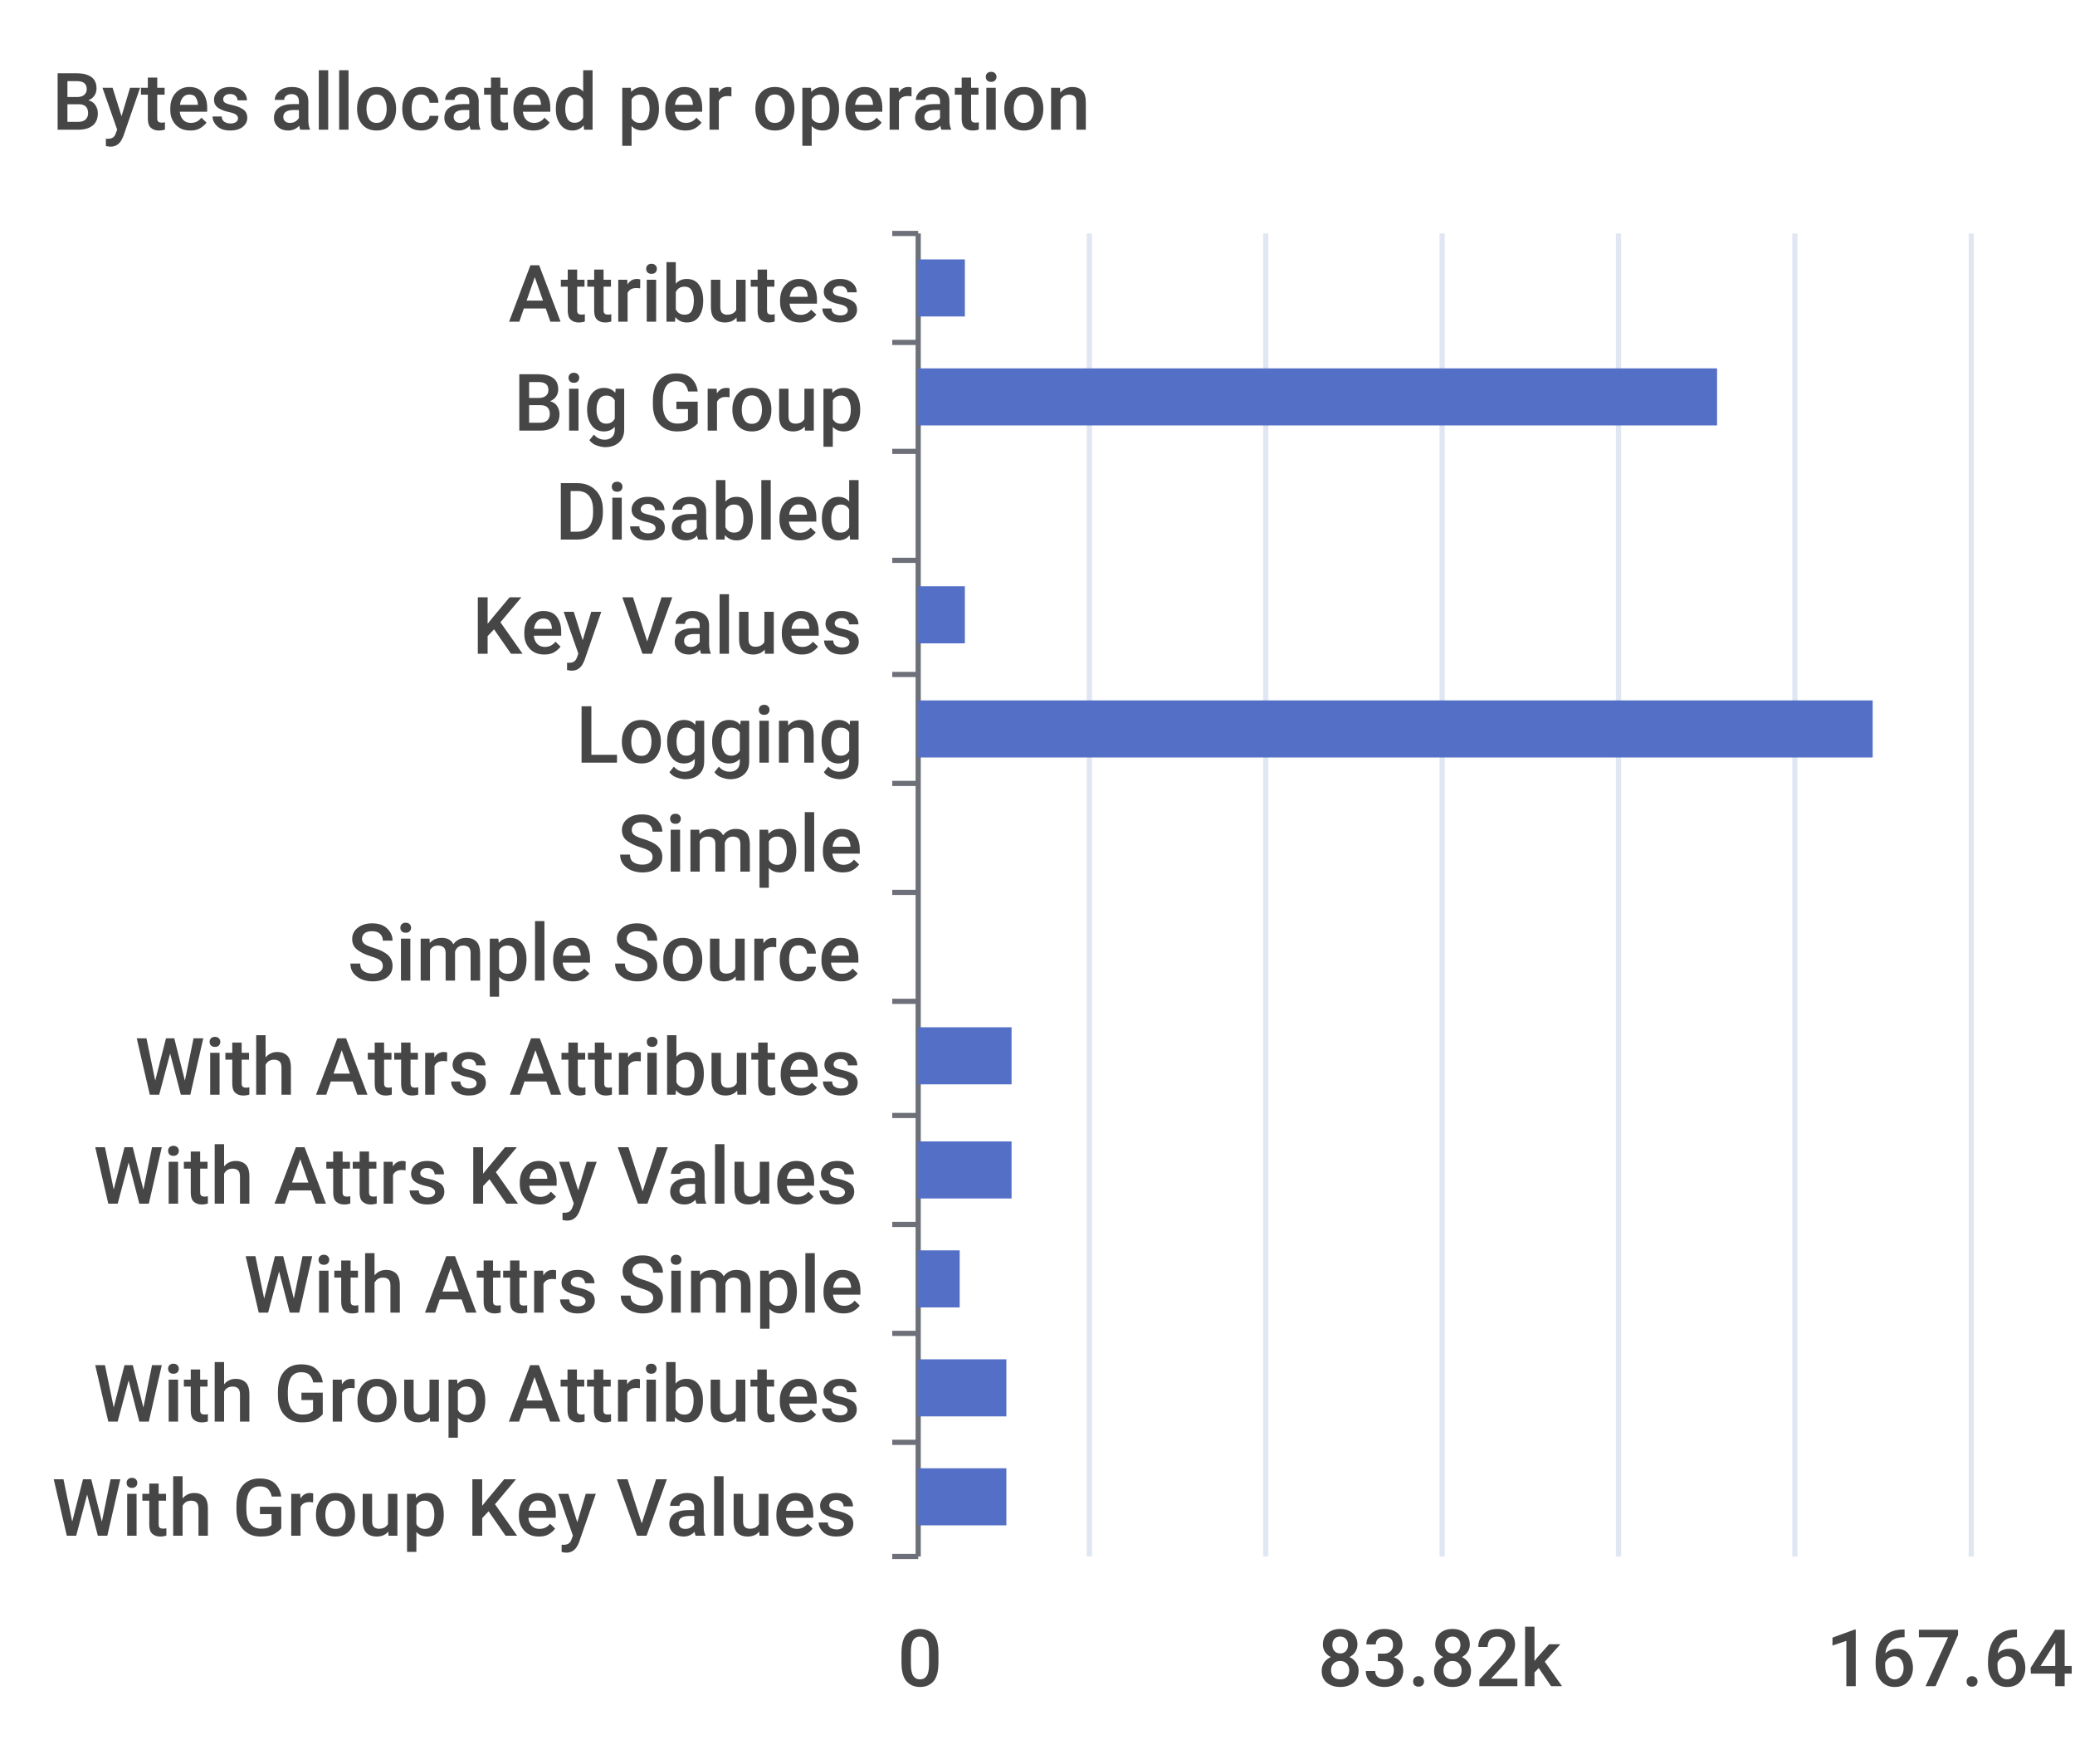
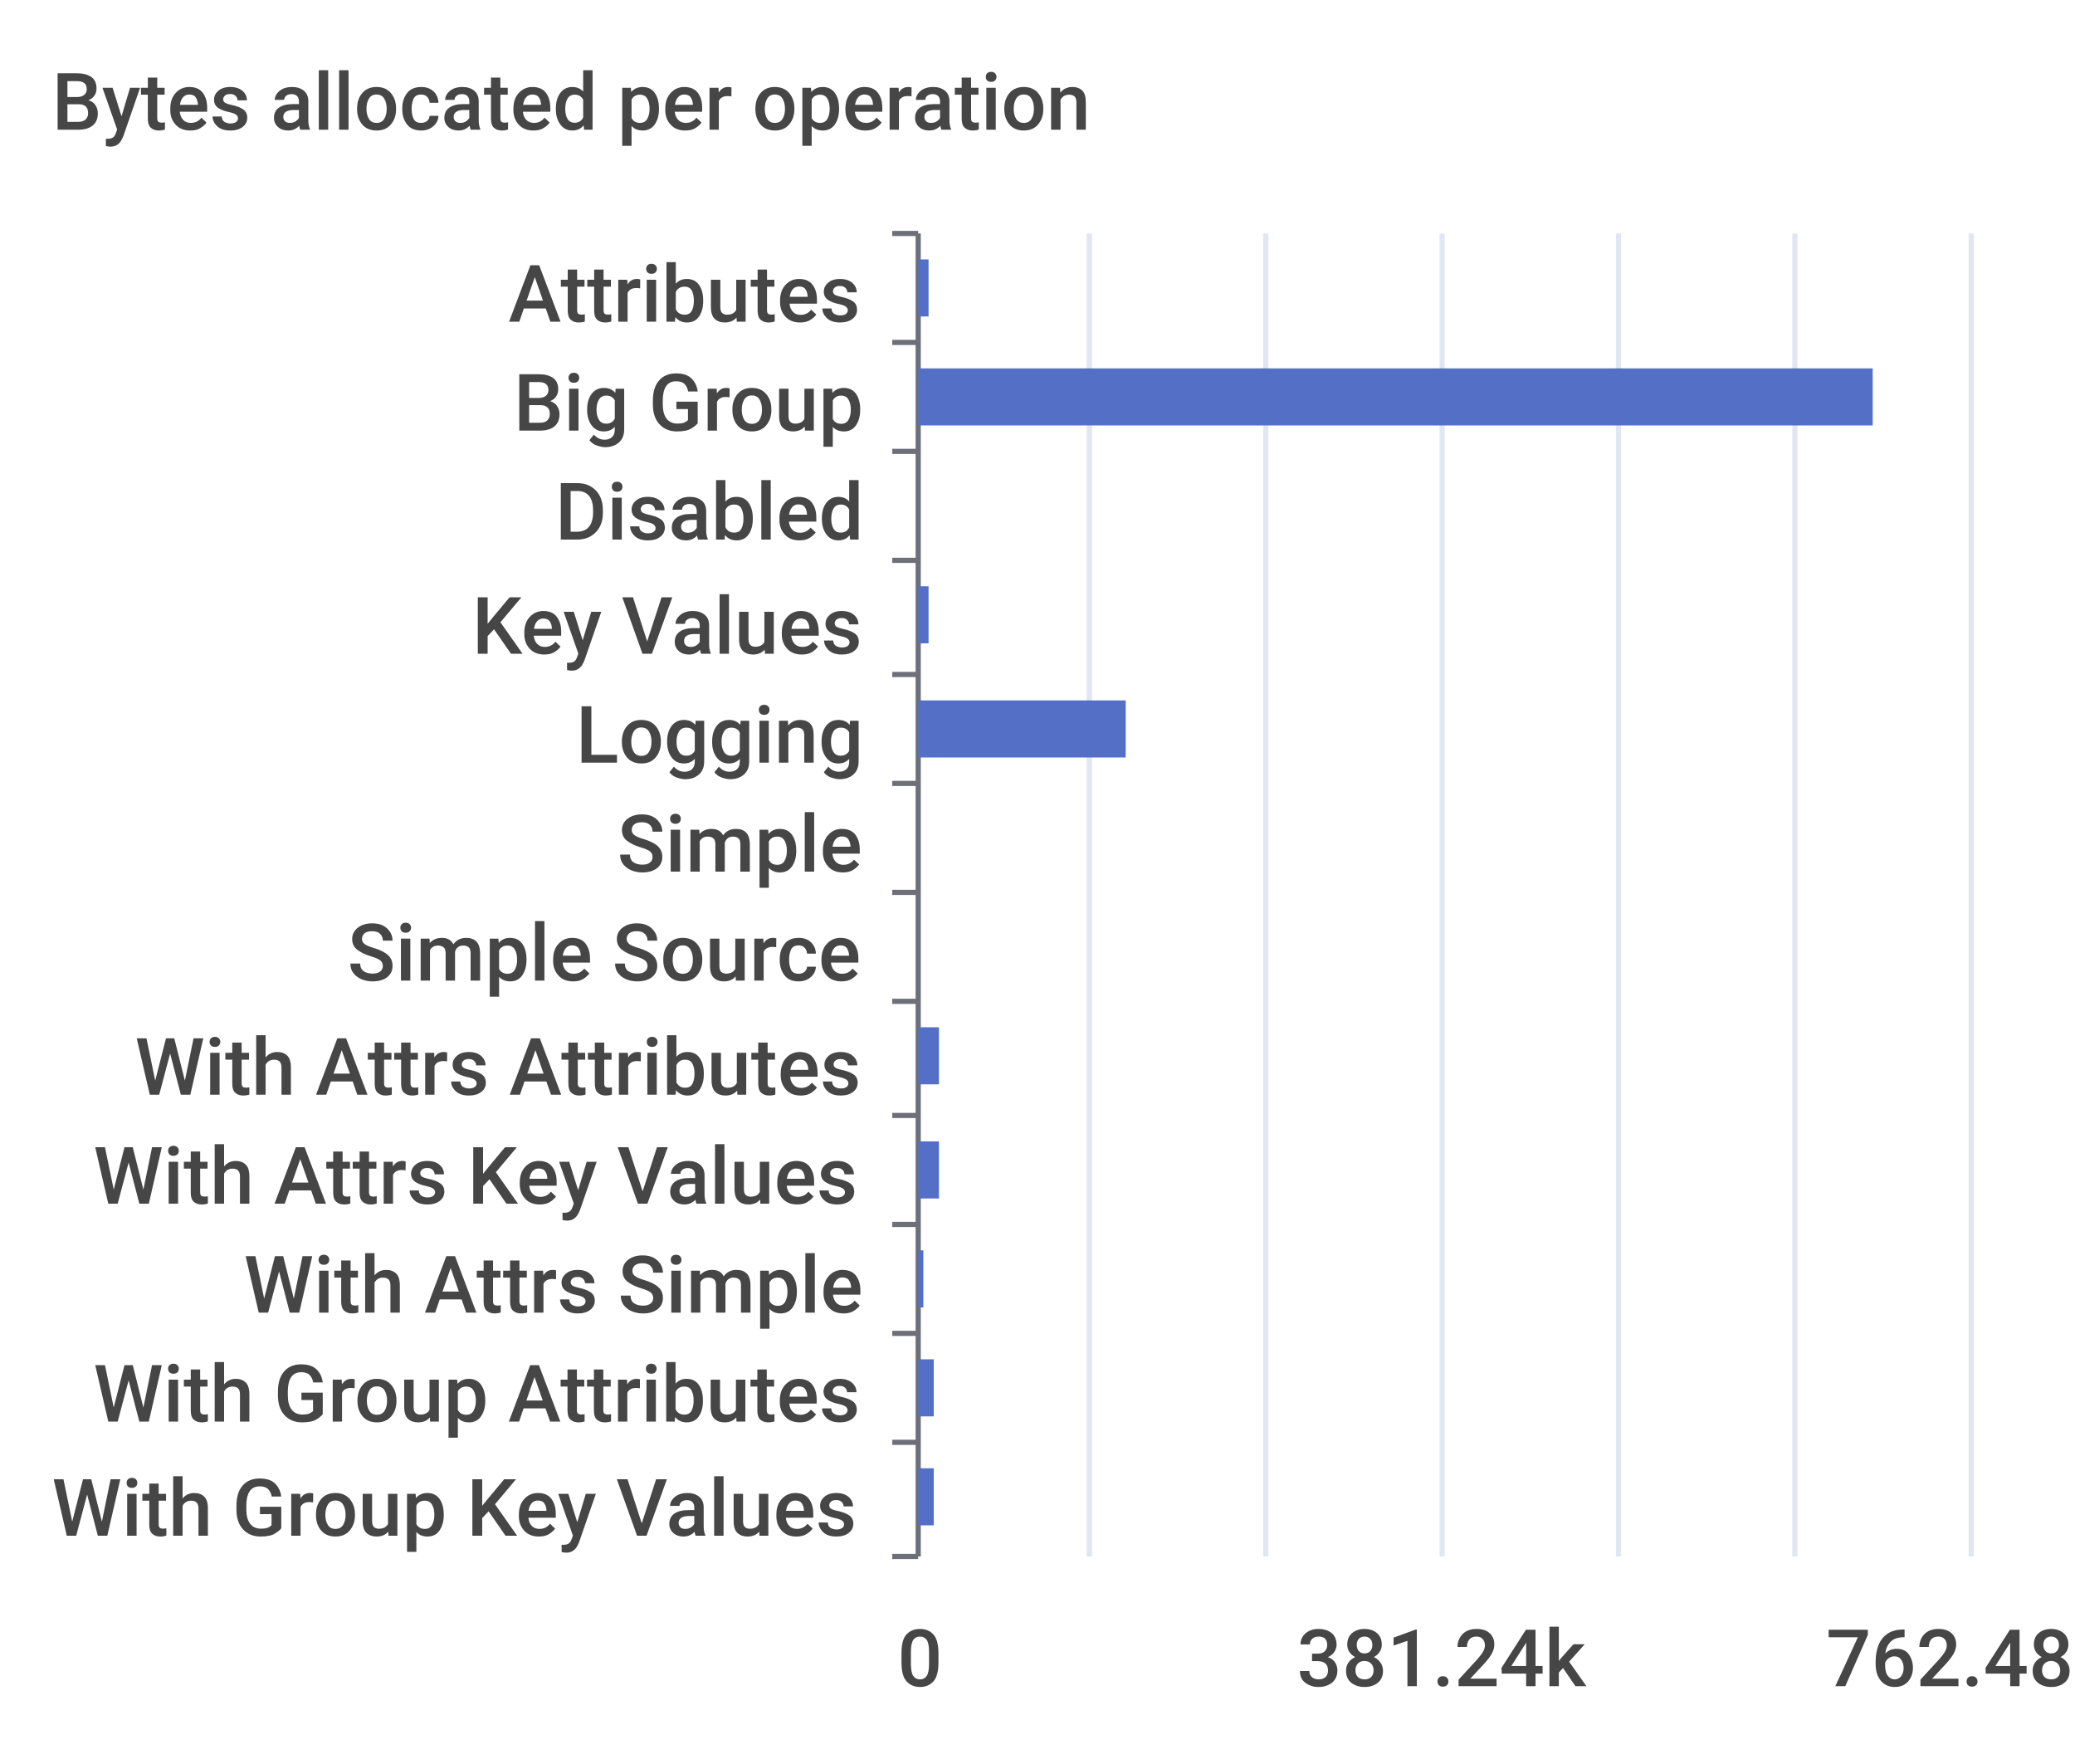
<svg xmlns="http://www.w3.org/2000/svg" width="400" height="340">\n<path d="M 0 0 L 400 0 L 400 340 L 0 340 L 0 0" style="stroke-width:0;stroke:none;fill:rgba(255,255,255,1.0)" />
  <text x="10" y="25" style="stroke-width:0;stroke:none;fill:rgba(70,70,70,1.0);font-size:15.3px;font-family:'Roboto Medium',sans-serif">Bytes allocated per operation</text>
  <path d="M 172 45 L 177 45" style="stroke-width:1;stroke:rgba(110,112,121,1.0);fill:none" />
  <path d="M 172 66 L 177 66" style="stroke-width:1;stroke:rgba(110,112,121,1.0);fill:none" />
  <path d="M 172 87 L 177 87" style="stroke-width:1;stroke:rgba(110,112,121,1.0);fill:none" />
  <path d="M 172 108 L 177 108" style="stroke-width:1;stroke:rgba(110,112,121,1.0);fill:none" />
  <path d="M 172 130 L 177 130" style="stroke-width:1;stroke:rgba(110,112,121,1.0);fill:none" />
  <path d="M 172 151 L 177 151" style="stroke-width:1;stroke:rgba(110,112,121,1.0);fill:none" />
  <path d="M 172 172 L 177 172" style="stroke-width:1;stroke:rgba(110,112,121,1.0);fill:none" />
  <path d="M 172 193 L 177 193" style="stroke-width:1;stroke:rgba(110,112,121,1.0);fill:none" />
  <path d="M 172 215 L 177 215" style="stroke-width:1;stroke:rgba(110,112,121,1.0);fill:none" />
  <path d="M 172 236 L 177 236" style="stroke-width:1;stroke:rgba(110,112,121,1.0);fill:none" />
  <path d="M 172 257 L 177 257" style="stroke-width:1;stroke:rgba(110,112,121,1.0);fill:none" />
  <path d="M 172 278 L 177 278" style="stroke-width:1;stroke:rgba(110,112,121,1.0);fill:none" />
  <path d="M 172 300 L 177 300" style="stroke-width:1;stroke:rgba(110,112,121,1.0);fill:none" />
  <path d="M 177 45 L 177 300" style="stroke-width:1;stroke:rgba(110,112,121,1.0);fill:none" />
  <text x="98" y="62" style="stroke-width:0;stroke:none;fill:rgba(70,70,70,1.0);font-size:15.3px;font-family:'Roboto Medium',sans-serif">Attributes</text>
  <text x="99" y="83" style="stroke-width:0;stroke:none;fill:rgba(70,70,70,1.0);font-size:15.3px;font-family:'Roboto Medium',sans-serif">Big Group</text>
  <text x="107" y="104" style="stroke-width:0;stroke:none;fill:rgba(70,70,70,1.0);font-size:15.3px;font-family:'Roboto Medium',sans-serif">Disabled</text>
  <text x="91" y="126" style="stroke-width:0;stroke:none;fill:rgba(70,70,70,1.0);font-size:15.3px;font-family:'Roboto Medium',sans-serif">Key Values</text>
  <text x="111" y="147" style="stroke-width:0;stroke:none;fill:rgba(70,70,70,1.0);font-size:15.3px;font-family:'Roboto Medium',sans-serif">Logging</text>
  <text x="119" y="168" style="stroke-width:0;stroke:none;fill:rgba(70,70,70,1.0);font-size:15.3px;font-family:'Roboto Medium',sans-serif">Simple</text>
  <text x="67" y="189" style="stroke-width:0;stroke:none;fill:rgba(70,70,70,1.0);font-size:15.3px;font-family:'Roboto Medium',sans-serif">Simple Source</text>
  <text x="26" y="211" style="stroke-width:0;stroke:none;fill:rgba(70,70,70,1.0);font-size:15.3px;font-family:'Roboto Medium',sans-serif">With Attrs Attributes</text>
  <text x="18" y="232" style="stroke-width:0;stroke:none;fill:rgba(70,70,70,1.0);font-size:15.3px;font-family:'Roboto Medium',sans-serif">With Attrs Key Values</text>
  <text x="47" y="253" style="stroke-width:0;stroke:none;fill:rgba(70,70,70,1.0);font-size:15.3px;font-family:'Roboto Medium',sans-serif">With Attrs Simple</text>
  <text x="18" y="274" style="stroke-width:0;stroke:none;fill:rgba(70,70,70,1.0);font-size:15.3px;font-family:'Roboto Medium',sans-serif">With Group Attributes</text>
  <text x="10" y="296" style="stroke-width:0;stroke:none;fill:rgba(70,70,70,1.0);font-size:15.3px;font-family:'Roboto Medium',sans-serif">With Group Key Values</text>
  <text x="173" y="325" style="stroke-width:0;stroke:none;fill:rgba(70,70,70,1.0);font-size:15.3px;font-family:'Roboto Medium',sans-serif">0</text>
-   <text x="254" y="325" style="stroke-width:0;stroke:none;fill:rgba(70,70,70,1.0);font-size:15.3px;font-family:'Roboto Medium',sans-serif">83.82k</text>
-   <text x="352" y="325" style="stroke-width:0;stroke:none;fill:rgba(70,70,70,1.0);font-size:15.3px;font-family:'Roboto Medium',sans-serif">167.64k</text>
+   <text x="250" y="325" style="stroke-width:0;stroke:none;fill:rgba(70,70,70,1.0);font-size:15.3px;font-family:'Roboto Medium',sans-serif">381.24k</text>
+   <text x="352" y="325" style="stroke-width:0;stroke:none;fill:rgba(70,70,70,1.0);font-size:15.3px;font-family:'Roboto Medium',sans-serif">762.48k</text>
  <path d="M 210 45 L 210 300" style="stroke-width:1;stroke:rgba(224,230,242,1.0);fill:none" />
  <path d="M 244 45 L 244 300" style="stroke-width:1;stroke:rgba(224,230,242,1.0);fill:none" />
  <path d="M 278 45 L 278 300" style="stroke-width:1;stroke:rgba(224,230,242,1.0);fill:none" />
  <path d="M 312 45 L 312 300" style="stroke-width:1;stroke:rgba(224,230,242,1.0);fill:none" />
  <path d="M 346 45 L 346 300" style="stroke-width:1;stroke:rgba(224,230,242,1.0);fill:none" />
  <path d="M 380 45 L 380 300" style="stroke-width:1;stroke:rgba(224,230,242,1.0);fill:none" />
-   <path d="M 177 283 L 194 283 L 194 294 L 177 294 L 177 283" style="stroke-width:0;stroke:none;fill:rgba(84,112,198,1.0)" />
-   <path d="M 177 262 L 194 262 L 194 273 L 177 273 L 177 262" style="stroke-width:0;stroke:none;fill:rgba(84,112,198,1.0)" />
-   <path d="M 177 241 L 185 241 L 185 252 L 177 252 L 177 241" style="stroke-width:0;stroke:none;fill:rgba(84,112,198,1.0)" />
-   <path d="M 177 220 L 195 220 L 195 231 L 177 231 L 177 220" style="stroke-width:0;stroke:none;fill:rgba(84,112,198,1.0)" />
-   <path d="M 177 198 L 195 198 L 195 209 L 177 209 L 177 198" style="stroke-width:0;stroke:none;fill:rgba(84,112,198,1.0)" />
+   <path d="M 177 283 L 180 283 L 180 294 L 177 294 L 177 283" style="stroke-width:0;stroke:none;fill:rgba(84,112,198,1.0)" />
+   <path d="M 177 262 L 180 262 L 180 273 L 177 273 L 177 262" style="stroke-width:0;stroke:none;fill:rgba(84,112,198,1.0)" />
+   <path d="M 177 241 L 178 241 L 178 252 L 177 252 L 177 241" style="stroke-width:0;stroke:none;fill:rgba(84,112,198,1.0)" />
+   <path d="M 177 220 L 181 220 L 181 231 L 177 231 L 177 220" style="stroke-width:0;stroke:none;fill:rgba(84,112,198,1.0)" />
+   <path d="M 177 198 L 181 198 L 181 209 L 177 209 L 177 198" style="stroke-width:0;stroke:none;fill:rgba(84,112,198,1.0)" />
  <path d="M 177 177 L 177 177 L 177 188 L 177 188 L 177 177" style="stroke-width:0;stroke:none;fill:rgba(84,112,198,1.0)" />
  <path d="M 177 156 L 177 156 L 177 167 L 177 167 L 177 156" style="stroke-width:0;stroke:none;fill:rgba(84,112,198,1.0)" />
-   <path d="M 177 135 L 361 135 L 361 146 L 177 146 L 177 135" style="stroke-width:0;stroke:none;fill:rgba(84,112,198,1.0)" />
-   <path d="M 177 113 L 186 113 L 186 124 L 177 124 L 177 113" style="stroke-width:0;stroke:none;fill:rgba(84,112,198,1.0)" />
+   <path d="M 177 135 L 217 135 L 217 146 L 177 146 L 177 135" style="stroke-width:0;stroke:none;fill:rgba(84,112,198,1.0)" />
+   <path d="M 177 113 L 179 113 L 179 124 L 177 124 L 177 113" style="stroke-width:0;stroke:none;fill:rgba(84,112,198,1.0)" />
  <path d="M 177 92 L 177 92 L 177 103 L 177 103 L 177 92" style="stroke-width:0;stroke:none;fill:rgba(84,112,198,1.0)" />
-   <path d="M 177 71 L 331 71 L 331 82 L 177 82 L 177 71" style="stroke-width:0;stroke:none;fill:rgba(84,112,198,1.0)" />
-   <path d="M 177 50 L 186 50 L 186 61 L 177 61 L 177 50" style="stroke-width:0;stroke:none;fill:rgba(84,112,198,1.0)" />
+   <path d="M 177 71 L 361 71 L 361 82 L 177 82 L 177 71" style="stroke-width:0;stroke:none;fill:rgba(84,112,198,1.0)" />
+   <path d="M 177 50 L 179 50 L 179 61 L 177 61 L 177 50" style="stroke-width:0;stroke:none;fill:rgba(84,112,198,1.0)" />
</svg>
